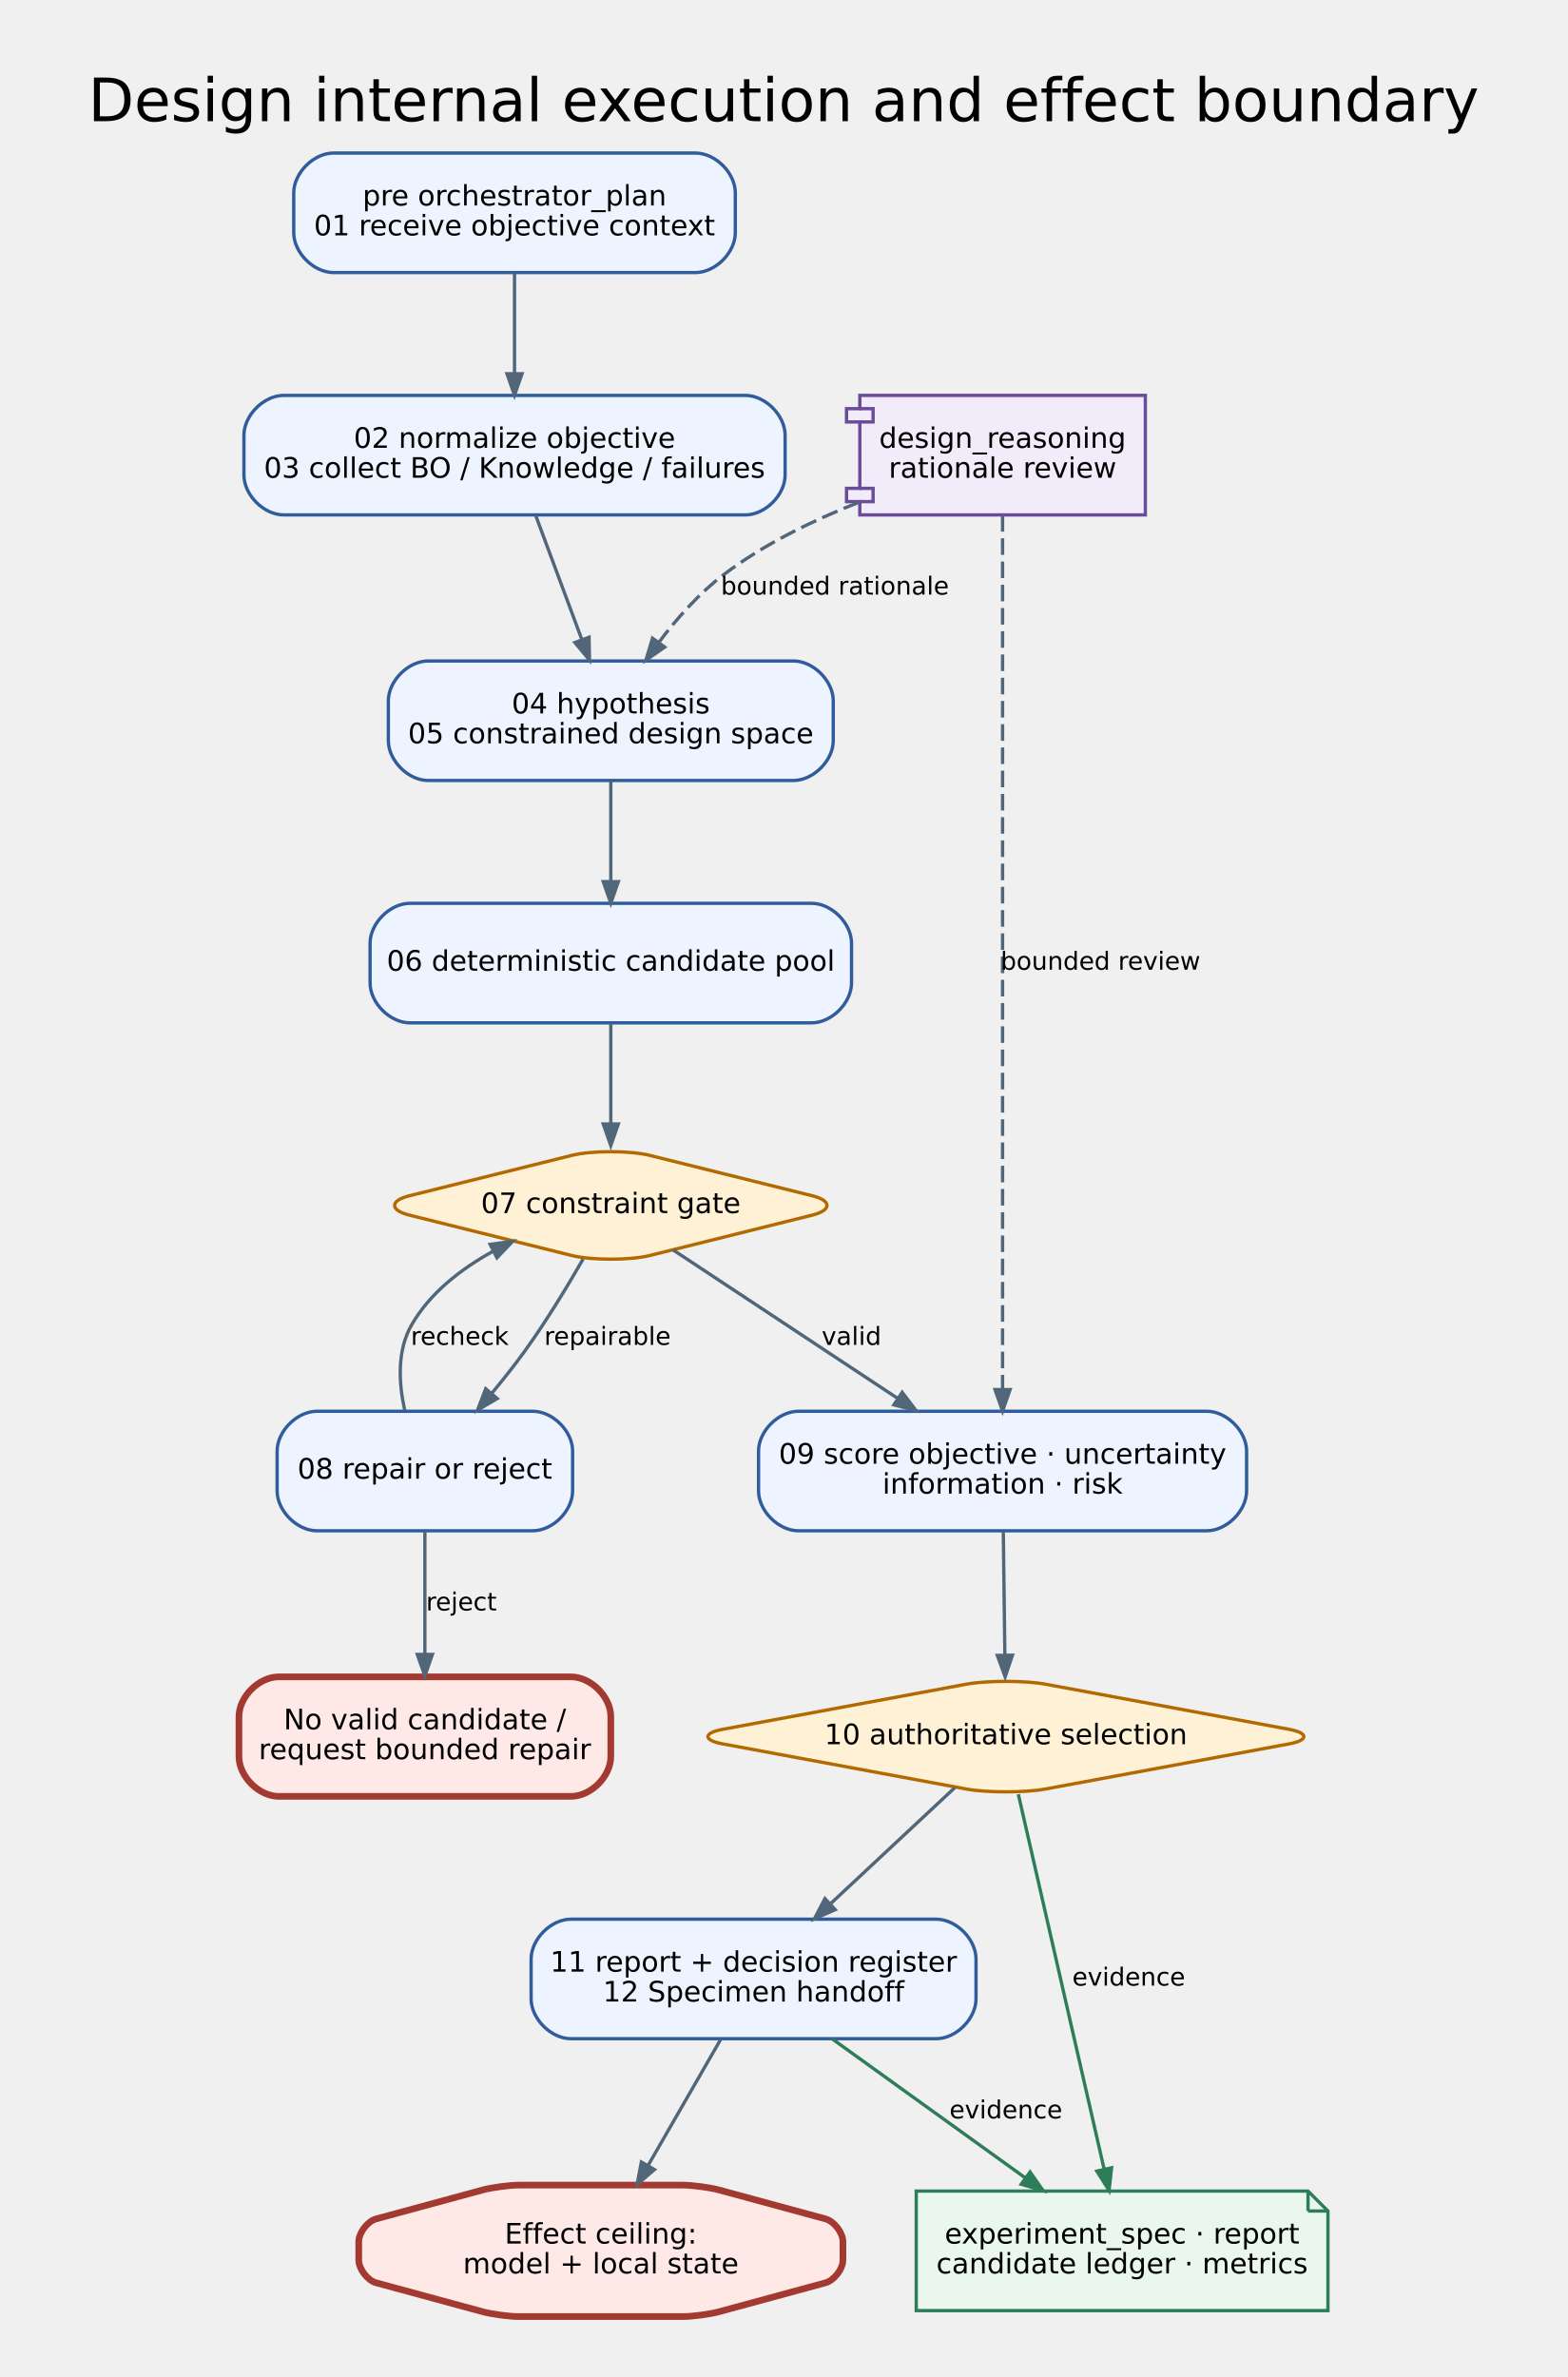
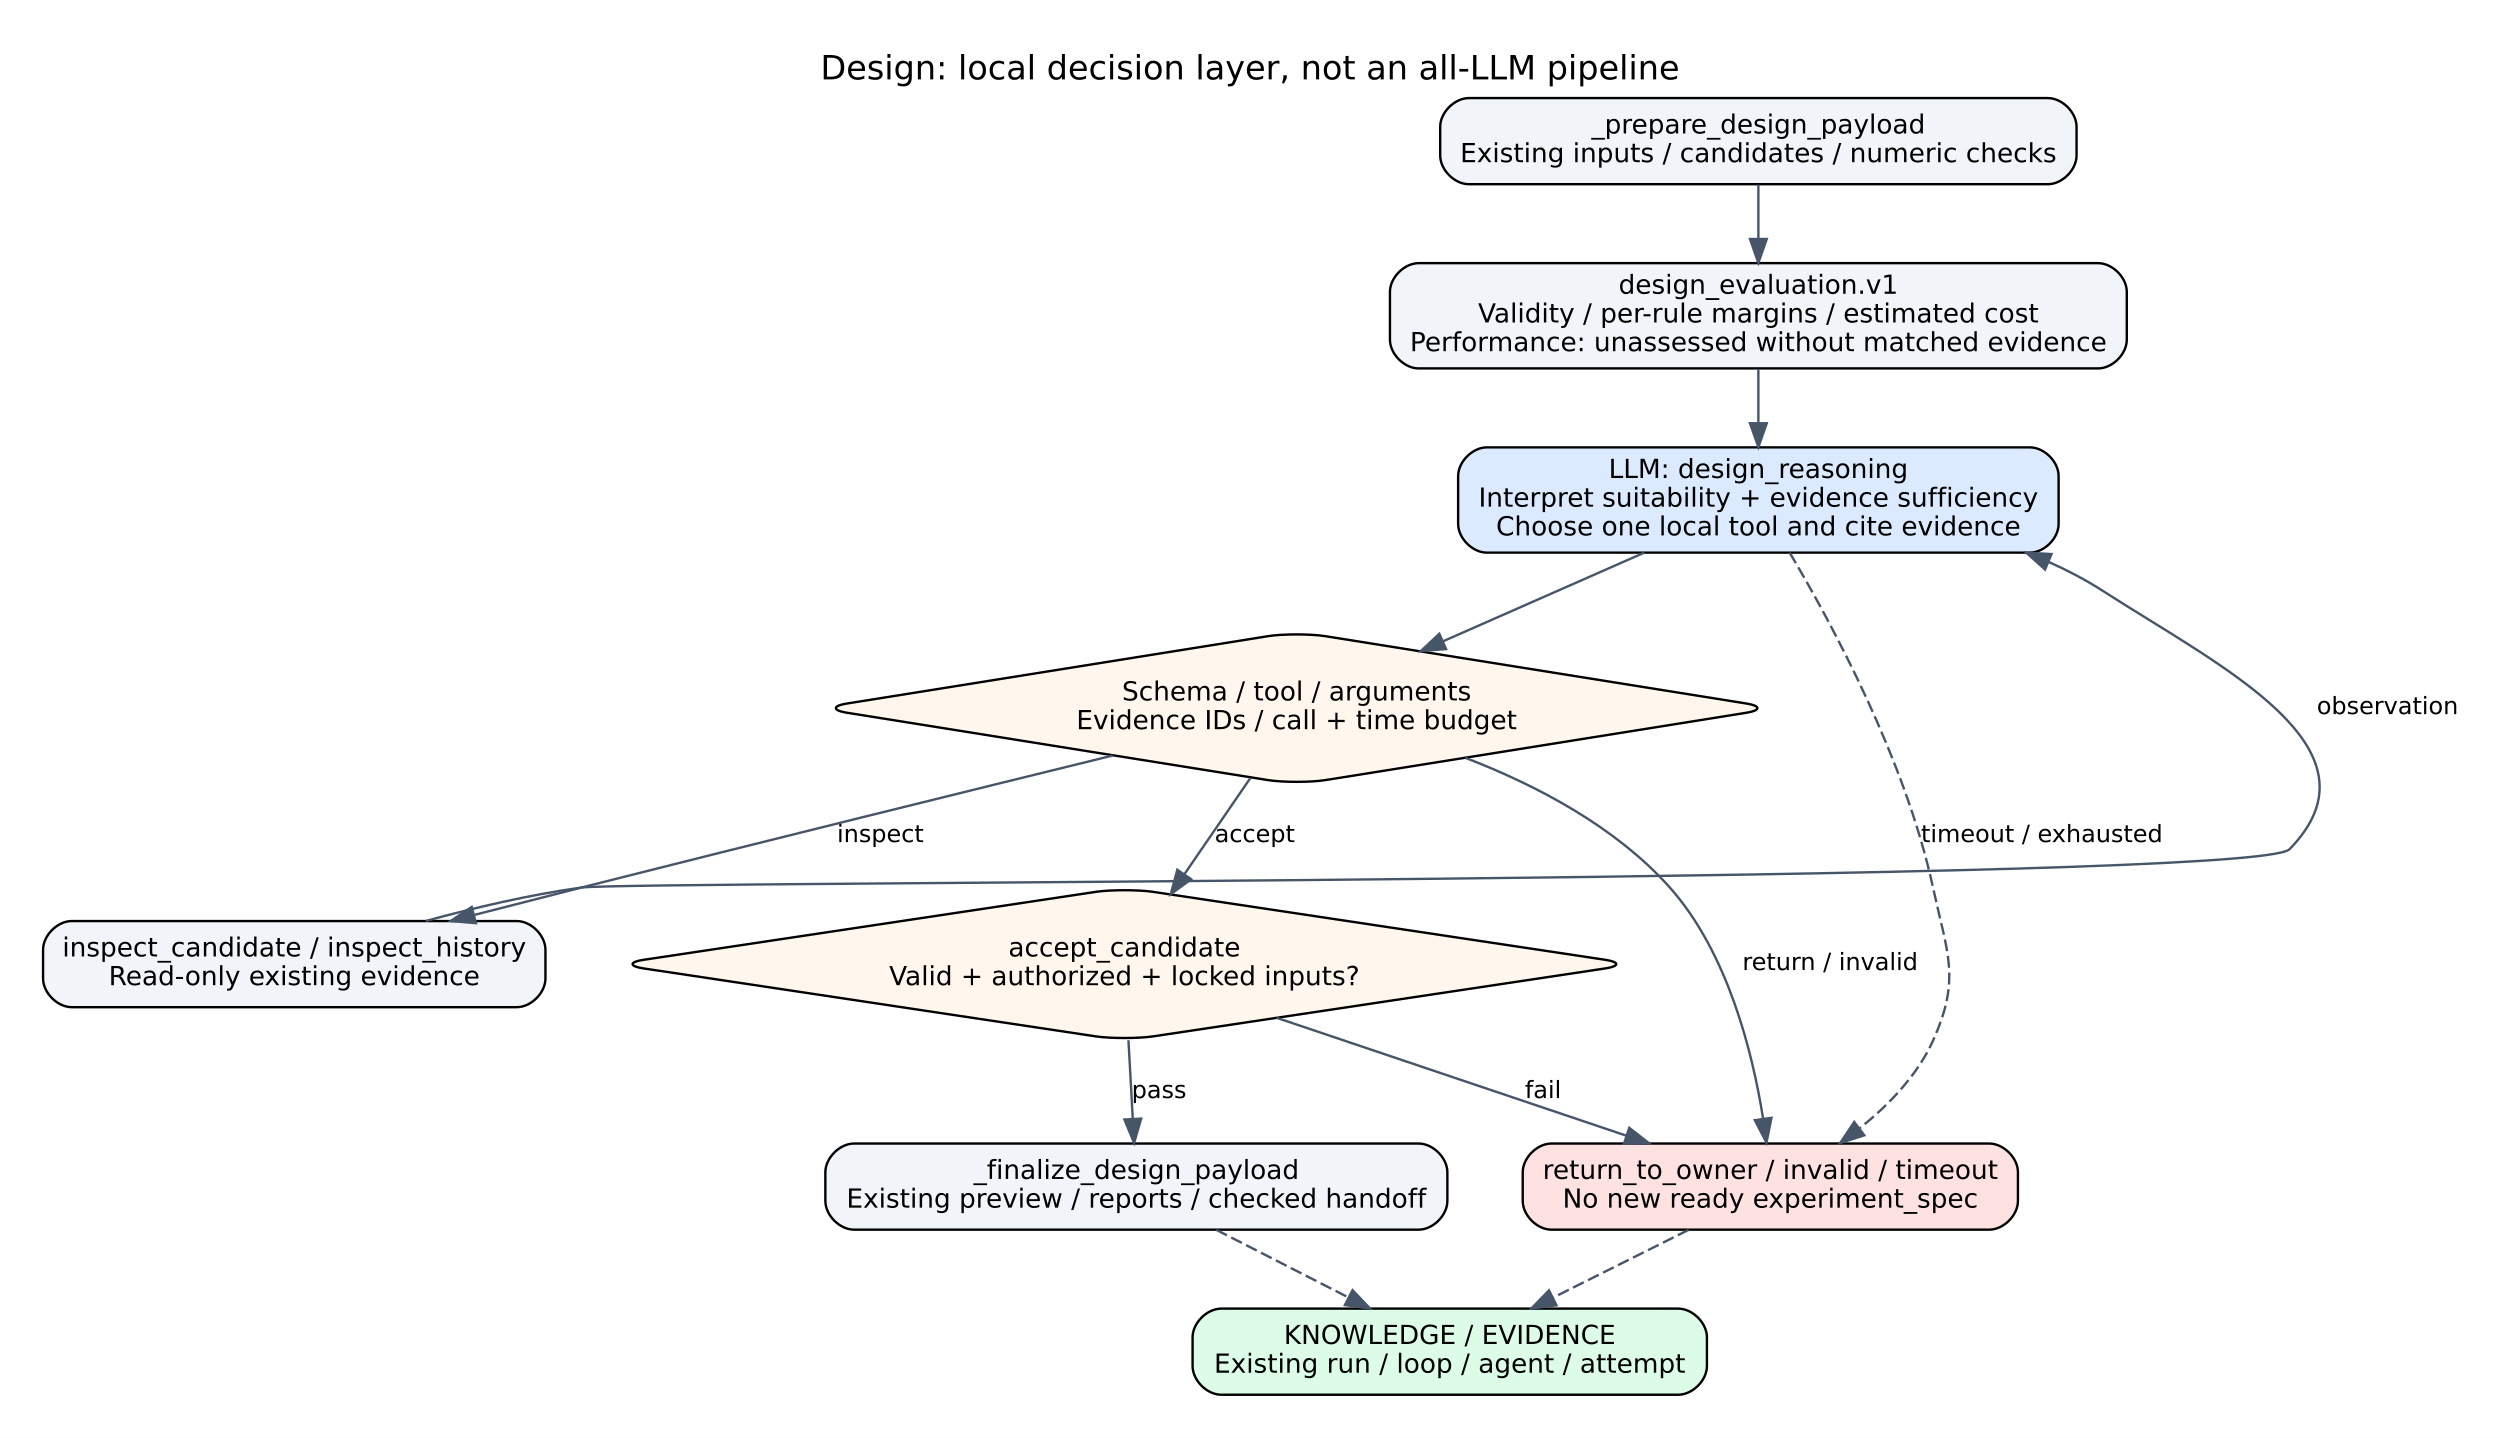
- <svg xmlns="http://www.w3.org/2000/svg" width="472pt" height="716pt" viewBox="0.00 0.00 472.00 715.80">
-   <g id="graph0" class="graph" transform="scale(1 1) rotate(0) translate(18 697.8)">
-     <text text-anchor="middle" x="218" y="-661.4" font-family="DejaVu Sans" font-size="18.00">Design internal execution and effect boundary</text>
+ <svg xmlns="http://www.w3.org/2000/svg" width="1045pt" height="601pt" viewBox="0.00 0.00 1045.00 601.00">
+   <g id="graph0" class="graph" transform="scale(1 1) rotate(0) translate(18 583)">
+     <polygon fill="white" stroke="transparent" points="-18,18 -18,-583 1027,-583 1027,18 -18,18" />
+     <text text-anchor="middle" x="504.5" y="-549.8" font-family="DejaVu Sans" font-size="14.00">Design: local decision layer, not an all-LLM pipeline</text>
    <g id="node1" class="node">
-       <path fill="#eef4ff" stroke="#315c9b" d="M191.47,-651.8C191.47,-651.8 82.47,-651.8 82.47,-651.8 76.47,-651.8 70.47,-645.8 70.47,-639.8 70.47,-639.8 70.47,-627.8 70.47,-627.8 70.47,-621.8 76.47,-615.8 82.47,-615.8 82.47,-615.8 191.47,-615.8 191.47,-615.8 197.47,-615.8 203.47,-621.8 203.47,-627.8 203.47,-627.8 203.47,-639.8 203.47,-639.8 203.47,-645.8 197.47,-651.8 191.47,-651.8" />
-       <text text-anchor="middle" x="136.97" y="-636" font-family="DejaVu Sans" font-size="8.50">pre orchestrator_plan</text>
-       <text text-anchor="middle" x="136.97" y="-627" font-family="DejaVu Sans" font-size="8.50">01 receive objective context</text>
+       <path fill="#f1f5f9" stroke="black" d="M838,-542C838,-542 596,-542 596,-542 590,-542 584,-536 584,-530 584,-530 584,-518 584,-518 584,-512 590,-506 596,-506 596,-506 838,-506 838,-506 844,-506 850,-512 850,-518 850,-518 850,-530 850,-530 850,-536 844,-542 838,-542" />
+       <text text-anchor="middle" x="717" y="-527.2" font-family="DejaVu Sans" font-size="11.00">_prepare_design_payload</text>
+       <text text-anchor="middle" x="717" y="-515.2" font-family="DejaVu Sans" font-size="11.00">Existing inputs / candidates / numeric checks</text>
    </g>
    <g id="node2" class="node">
-       <path fill="#eef4ff" stroke="#315c9b" d="M206.47,-578.8C206.47,-578.8 67.47,-578.8 67.47,-578.8 61.47,-578.8 55.47,-572.8 55.47,-566.8 55.47,-566.8 55.47,-554.8 55.47,-554.8 55.47,-548.8 61.47,-542.8 67.47,-542.8 67.47,-542.8 206.47,-542.8 206.47,-542.8 212.47,-542.8 218.47,-548.8 218.47,-554.8 218.47,-554.8 218.47,-566.8 218.47,-566.8 218.47,-572.8 212.47,-578.8 206.47,-578.8" />
-       <text text-anchor="middle" x="136.97" y="-563" font-family="DejaVu Sans" font-size="8.50">02 normalize objective</text>
-       <text text-anchor="middle" x="136.97" y="-554" font-family="DejaVu Sans" font-size="8.50">03 collect BO / Knowledge / failures</text>
+       <path fill="#f1f5f9" stroke="black" d="M859,-473C859,-473 575,-473 575,-473 569,-473 563,-467 563,-461 563,-461 563,-441 563,-441 563,-435 569,-429 575,-429 575,-429 859,-429 859,-429 865,-429 871,-435 871,-441 871,-441 871,-461 871,-461 871,-467 865,-473 859,-473" />
+       <text text-anchor="middle" x="717" y="-460.2" font-family="DejaVu Sans" font-size="11.00">design_evaluation.v1</text>
+       <text text-anchor="middle" x="717" y="-448.2" font-family="DejaVu Sans" font-size="11.00">Validity / per-rule margins / estimated cost</text>
+       <text text-anchor="middle" x="717" y="-436.2" font-family="DejaVu Sans" font-size="11.00">Performance: unassessed without matched evidence</text>
    </g>
    <g id="edge1" class="edge">
-       <path fill="none" stroke="#52667a" d="M136.97,-615.61C136.97,-606.54 136.97,-595.28 136.97,-585.4" />
-       <polygon fill="#52667a" stroke="#52667a" points="139.24,-585.33 136.97,-578.83 134.69,-585.33 139.24,-585.33" />
+       <path fill="none" stroke="#475569" d="M717,-505.81C717,-499.04 717,-491.05 717,-483.32" />
+       <polygon fill="#475569" stroke="#475569" points="720.5,-483.09 717,-473.09 713.5,-483.09 720.5,-483.09" />
    </g>
    <g id="node3" class="node">
-       <path fill="#eef4ff" stroke="#315c9b" d="M220.97,-498.8C220.97,-498.8 110.97,-498.8 110.97,-498.8 104.97,-498.8 98.97,-492.8 98.97,-486.8 98.97,-486.8 98.97,-474.8 98.97,-474.8 98.97,-468.8 104.97,-462.8 110.97,-462.8 110.97,-462.8 220.97,-462.8 220.97,-462.8 226.97,-462.8 232.97,-468.8 232.97,-474.8 232.97,-474.8 232.97,-486.8 232.97,-486.8 232.97,-492.8 226.97,-498.8 220.97,-498.8" />
-       <text text-anchor="middle" x="165.97" y="-483" font-family="DejaVu Sans" font-size="8.50">04 hypothesis</text>
-       <text text-anchor="middle" x="165.97" y="-474" font-family="DejaVu Sans" font-size="8.50">05 constrained design space</text>
+       <path fill="#dbeafe" stroke="black" d="M830.5,-396C830.5,-396 603.5,-396 603.5,-396 597.5,-396 591.5,-390 591.5,-384 591.5,-384 591.5,-364 591.5,-364 591.5,-358 597.5,-352 603.5,-352 603.5,-352 830.5,-352 830.5,-352 836.5,-352 842.5,-358 842.5,-364 842.5,-364 842.5,-384 842.5,-384 842.5,-390 836.5,-396 830.5,-396" />
+       <text text-anchor="middle" x="717" y="-383.2" font-family="DejaVu Sans" font-size="11.00">LLM: design_reasoning</text>
+       <text text-anchor="middle" x="717" y="-371.2" font-family="DejaVu Sans" font-size="11.00">Interpret suitability + evidence sufficiency</text>
+       <text text-anchor="middle" x="717" y="-359.2" font-family="DejaVu Sans" font-size="11.00">Choose one local tool and cite evidence</text>
    </g>
    <g id="edge2" class="edge">
-       <path fill="none" stroke="#52667a" d="M143.4,-542.49C147.46,-531.58 152.75,-517.36 157.19,-505.42" />
-       <polygon fill="#52667a" stroke="#52667a" points="159.42,-505.95 159.55,-499.06 155.15,-504.36 159.42,-505.95" />
+       <path fill="none" stroke="#475569" d="M717,-428.71C717,-421.68 717,-413.72 717,-406.11" />
+       <polygon fill="#475569" stroke="#475569" points="720.5,-406.08 717,-396.09 713.5,-406.09 720.5,-406.08" />
    </g>
    <g id="node4" class="node">
-       <path fill="#eef4ff" stroke="#315c9b" d="M226.47,-425.8C226.47,-425.8 105.47,-425.8 105.47,-425.8 99.47,-425.8 93.47,-419.8 93.47,-413.8 93.47,-413.8 93.47,-401.8 93.47,-401.8 93.47,-395.8 99.47,-389.8 105.47,-389.8 105.47,-389.8 226.47,-389.8 226.47,-389.8 232.47,-389.8 238.47,-395.8 238.47,-401.8 238.47,-401.8 238.47,-413.8 238.47,-413.8 238.47,-419.8 232.47,-425.8 226.47,-425.8" />
-       <text text-anchor="middle" x="165.97" y="-405.5" font-family="DejaVu Sans" font-size="8.50">06 deterministic candidate pool</text>
+       <path fill="#fff7ed" stroke="black" d="M512.15,-317.1C512.15,-317.1 335.85,-288.9 335.85,-288.9 329.92,-287.95 329.92,-286.05 335.85,-285.1 335.85,-285.1 512.15,-256.9 512.15,-256.9 518.08,-255.95 529.92,-255.95 535.85,-256.9 535.85,-256.9 712.15,-285.1 712.15,-285.1 718.08,-286.05 718.08,-287.95 712.15,-288.9 712.15,-288.9 535.85,-317.1 535.85,-317.1 529.92,-318.05 518.08,-318.05 512.15,-317.1" />
+       <text text-anchor="middle" x="524" y="-290.2" font-family="DejaVu Sans" font-size="11.00">Schema / tool / arguments</text>
+       <text text-anchor="middle" x="524" y="-278.2" font-family="DejaVu Sans" font-size="11.00">Evidence IDs / call + time budget</text>
    </g>
    <g id="edge3" class="edge">
-       <path fill="none" stroke="#52667a" d="M165.97,-462.61C165.97,-453.54 165.97,-442.28 165.97,-432.4" />
-       <polygon fill="#52667a" stroke="#52667a" points="168.24,-432.33 165.97,-425.83 163.69,-432.33 168.24,-432.33" />
+       <path fill="none" stroke="#475569" d="M669.29,-351.99C643.93,-340.82 612.46,-326.96 585.31,-315" />
+       <polygon fill="#475569" stroke="#475569" points="586.46,-311.68 575.9,-310.86 583.64,-318.09 586.46,-311.68" />
+     </g>
+     <g id="node8" class="node">
+       <path fill="#fee2e2" stroke="black" d="M813.5,-105C813.5,-105 630.5,-105 630.5,-105 624.5,-105 618.5,-99 618.5,-93 618.5,-93 618.5,-81 618.5,-81 618.5,-75 624.5,-69 630.5,-69 630.5,-69 813.5,-69 813.5,-69 819.5,-69 825.5,-75 825.5,-81 825.5,-81 825.5,-93 825.5,-93 825.5,-99 819.5,-105 813.5,-105" />
+       <text text-anchor="middle" x="722" y="-90.2" font-family="DejaVu Sans" font-size="11.00">return_to_owner / invalid / timeout</text>
+       <text text-anchor="middle" x="722" y="-78.2" font-family="DejaVu Sans" font-size="11.00">No new ready experiment_spec</text>
+     </g>
+     <g id="edge10" class="edge">
+       <path fill="none" stroke="#475569" stroke-dasharray="5,2" d="M730.14,-351.89C747.85,-322.06 778.49,-265.25 790,-212 796.01,-184.2 801.7,-173.93 790,-148 783.48,-133.54 771.55,-121.17 759.49,-111.48" />
+       <polygon fill="#475569" stroke="#475569" points="761.28,-108.44 751.19,-105.21 757.06,-114.03 761.28,-108.44" />
+       <text text-anchor="middle" x="835.5" y="-231" font-family="DejaVu Sans" font-size="10.00">timeout / exhausted</text>
    </g>
    <g id="node5" class="node">
-       <path fill="#fff1d6" stroke="#b26a00" d="M154.32,-349.9C154.32,-349.9 105.22,-337.69 105.22,-337.69 99.4,-336.25 99.4,-333.35 105.22,-331.9 105.22,-331.9 154.32,-319.69 154.32,-319.69 160.15,-318.25 171.79,-318.25 177.61,-319.69 177.61,-319.69 226.72,-331.9 226.72,-331.9 232.54,-333.35 232.54,-336.25 226.72,-337.69 226.72,-337.69 177.61,-349.9 177.61,-349.9 171.79,-351.35 160.15,-351.35 154.32,-349.9" />
-       <text text-anchor="middle" x="165.97" y="-332.5" font-family="DejaVu Sans" font-size="8.50">07 constraint gate</text>
+       <path fill="#f1f5f9" stroke="black" d="M198,-198C198,-198 12,-198 12,-198 6,-198 0,-192 0,-186 0,-186 0,-174 0,-174 0,-168 6,-162 12,-162 12,-162 198,-162 198,-162 204,-162 210,-168 210,-174 210,-174 210,-186 210,-186 210,-192 204,-198 198,-198" />
+       <text text-anchor="middle" x="105" y="-183.2" font-family="DejaVu Sans" font-size="11.00">inspect_candidate / inspect_history</text>
+       <text text-anchor="middle" x="105" y="-171.2" font-family="DejaVu Sans" font-size="11.00">Read-only existing evidence</text>
    </g>
    <g id="edge4" class="edge">
-       <path fill="none" stroke="#52667a" d="M165.97,-389.61C165.97,-380.54 165.97,-369.28 165.97,-359.4" />
-       <polygon fill="#52667a" stroke="#52667a" points="168.24,-359.33 165.97,-352.83 163.69,-359.33 168.24,-359.33" />
+       <path fill="none" stroke="#475569" d="M447.13,-267.2C386.71,-252.37 300.43,-231.08 225,-212 210.59,-208.36 195.23,-204.42 180.47,-200.62" />
+       <polygon fill="#475569" stroke="#475569" points="180.92,-197.12 170.36,-198.01 179.17,-203.9 180.92,-197.12" />
+       <text text-anchor="middle" x="350" y="-231" font-family="DejaVu Sans" font-size="10.00">inspect</text>
    </g>
    <g id="node6" class="node">
-       <path fill="#eef4ff" stroke="#315c9b" d="M142.47,-272.8C142.47,-272.8 77.47,-272.8 77.47,-272.8 71.47,-272.8 65.47,-266.8 65.47,-260.8 65.47,-260.8 65.47,-248.8 65.47,-248.8 65.47,-242.8 71.47,-236.8 77.47,-236.8 77.47,-236.8 142.47,-236.8 142.47,-236.8 148.47,-236.8 154.47,-242.8 154.47,-248.8 154.47,-248.8 154.47,-260.8 154.47,-260.8 154.47,-266.8 148.47,-272.8 142.47,-272.8" />
-       <text text-anchor="middle" x="109.97" y="-252.5" font-family="DejaVu Sans" font-size="8.50">08 repair or reject</text>
+       <path fill="#fff7ed" stroke="black" d="M440.13,-210.22C440.13,-210.22 250.87,-181.78 250.87,-181.78 244.93,-180.89 244.93,-179.11 250.87,-178.22 250.87,-178.22 440.13,-149.78 440.13,-149.78 446.07,-148.89 457.93,-148.89 463.87,-149.78 463.87,-149.78 653.13,-178.22 653.13,-178.22 659.07,-179.11 659.07,-180.89 653.13,-181.78 653.13,-181.78 463.87,-210.22 463.87,-210.22 457.93,-211.11 446.07,-211.11 440.13,-210.22" />
+       <text text-anchor="middle" x="452" y="-183.2" font-family="DejaVu Sans" font-size="11.00">accept_candidate</text>
+       <text text-anchor="middle" x="452" y="-171.2" font-family="DejaVu Sans" font-size="11.00">Valid + authorized + locked inputs?</text>
    </g>
    <g id="edge6" class="edge">
-       <path fill="none" stroke="#52667a" d="M157.65,-318.69C152.81,-310.26 146.41,-299.71 139.97,-290.8 136.93,-286.6 133.52,-282.29 130.11,-278.2" />
-       <polygon fill="#52667a" stroke="#52667a" points="131.76,-276.63 125.82,-273.14 128.29,-279.57 131.76,-276.63" />
-       <text text-anchor="middle" x="164.97" y="-292.8" font-family="DejaVu Sans" font-size="7.50">repairable</text>
+       <path fill="none" stroke="#475569" d="M504.71,-257.86C496.23,-245.5 486.17,-230.83 477.12,-217.64" />
+       <polygon fill="#475569" stroke="#475569" points="479.89,-215.48 471.35,-209.22 474.12,-219.44 479.89,-215.48" />
+       <text text-anchor="middle" x="506.5" y="-231" font-family="DejaVu Sans" font-size="10.00">accept</text>
+     </g>
+     <g id="edge9" class="edge">
+       <path fill="none" stroke="#475569" d="M594.57,-266.21C624.45,-254.69 657.48,-237.3 680,-212 704.28,-184.72 714.63,-142.84 718.97,-115.43" />
+       <polygon fill="#475569" stroke="#475569" points="722.46,-115.74 720.39,-105.35 715.53,-114.76 722.46,-115.74" />
+       <text text-anchor="middle" x="747" y="-177.5" font-family="DejaVu Sans" font-size="10.00">return / invalid</text>
+     </g>
+     <g id="edge5" class="edge">
+       <path fill="none" stroke="#475569" d="M160.03,-198.05C180.25,-203.56 203.47,-209.02 225,-212 244.65,-214.72 925.13,-213.82 939,-228 980.4,-270.33 910.77,-303.92 861,-336 853.9,-340.57 846.27,-344.58 838.36,-348.1" />
+       <polygon fill="#475569" stroke="#475569" points="836.84,-344.93 828.95,-352 839.52,-351.4 836.84,-344.93" />
+       <text text-anchor="middle" x="980" y="-284.5" font-family="DejaVu Sans" font-size="10.00">observation</text>
    </g>
    <g id="node7" class="node">
-       <path fill="#eef4ff" stroke="#315c9b" d="M345.47,-272.8C345.47,-272.8 222.47,-272.8 222.47,-272.8 216.47,-272.8 210.47,-266.8 210.47,-260.8 210.47,-260.8 210.47,-248.8 210.47,-248.8 210.47,-242.8 216.47,-236.8 222.47,-236.8 222.47,-236.8 345.47,-236.8 345.47,-236.8 351.47,-236.8 357.47,-242.8 357.47,-248.8 357.47,-248.8 357.47,-260.8 357.47,-260.8 357.47,-266.8 351.47,-272.8 345.47,-272.8" />
-       <text text-anchor="middle" x="283.97" y="-257" font-family="DejaVu Sans" font-size="8.50">09 score objective · uncertainty</text>
-       <text text-anchor="middle" x="283.97" y="-248" font-family="DejaVu Sans" font-size="8.50">information · risk</text>
-     </g>
-     <g id="edge5" class="edge">
-       <path fill="none" stroke="#52667a" d="M184.67,-321.44C202.8,-309.45 230.67,-291.03 252.27,-276.75" />
-       <polygon fill="#52667a" stroke="#52667a" points="253.73,-278.51 257.9,-273.03 251.22,-274.72 253.73,-278.51" />
-       <text text-anchor="middle" x="238.47" y="-292.8" font-family="DejaVu Sans" font-size="7.50">valid</text>
+       <path fill="#f1f5f9" stroke="black" d="M575,-105C575,-105 339,-105 339,-105 333,-105 327,-99 327,-93 327,-93 327,-81 327,-81 327,-75 333,-69 339,-69 339,-69 575,-69 575,-69 581,-69 587,-75 587,-81 587,-81 587,-93 587,-93 587,-99 581,-105 575,-105" />
+       <text text-anchor="middle" x="457" y="-90.2" font-family="DejaVu Sans" font-size="11.00">_finalize_design_payload</text>
+       <text text-anchor="middle" x="457" y="-78.2" font-family="DejaVu Sans" font-size="11.00">Existing preview / reports / checked handoff</text>
    </g>
    <g id="edge7" class="edge">
-       <path fill="none" stroke="#52667a" d="M103.89,-273.13C102.07,-281.39 101.56,-291.13 105.97,-298.8 111.49,-308.41 120.78,-315.63 130.42,-320.94" />
-       <polygon fill="#52667a" stroke="#52667a" points="129.62,-323.08 136.44,-324 131.68,-319.03 129.62,-323.08" />
-       <text text-anchor="middle" x="120.47" y="-292.8" font-family="DejaVu Sans" font-size="7.50">recheck</text>
-     </g>
-     <g id="node12" class="node">
-       <path fill="#ffe9e7" stroke="#a33a32" stroke-width="2" d="M153.97,-192.8C153.97,-192.8 65.97,-192.8 65.97,-192.8 59.97,-192.8 53.97,-186.8 53.97,-180.8 53.97,-180.8 53.97,-168.8 53.97,-168.8 53.97,-162.8 59.97,-156.8 65.97,-156.8 65.97,-156.8 153.97,-156.8 153.97,-156.8 159.97,-156.8 165.97,-162.8 165.97,-168.8 165.97,-168.8 165.97,-180.8 165.97,-180.8 165.97,-186.8 159.97,-192.8 153.97,-192.8" />
-       <text text-anchor="middle" x="109.97" y="-177" font-family="DejaVu Sans" font-size="8.50">No valid candidate /</text>
-       <text text-anchor="middle" x="109.97" y="-168" font-family="DejaVu Sans" font-size="8.50">request bounded repair</text>
+       <path fill="none" stroke="#475569" d="M453.69,-148.19C454.28,-137.55 454.93,-125.71 455.5,-115.37" />
+       <polygon fill="#475569" stroke="#475569" points="459,-115.42 456.05,-105.24 452.01,-115.04 459,-115.42" />
+       <text text-anchor="middle" x="466.5" y="-124" font-family="DejaVu Sans" font-size="10.00">pass</text>
    </g>
    <g id="edge8" class="edge">
-       <path fill="none" stroke="#52667a" d="M109.97,-236.49C109.97,-225.68 109.97,-211.62 109.97,-199.75" />
-       <polygon fill="#52667a" stroke="#52667a" points="112.24,-199.56 109.97,-193.06 107.69,-199.56 112.24,-199.56" />
-       <text text-anchor="middle" x="120.97" y="-212.8" font-family="DejaVu Sans" font-size="7.50">reject</text>
-     </g>
-     <g id="node8" class="node">
-       <path fill="#fff1d6" stroke="#b26a00" d="M273.17,-190.61C273.17,-190.61 199.64,-176.99 199.64,-176.99 193.74,-175.89 193.74,-173.71 199.64,-172.61 199.64,-172.61 273.17,-158.99 273.17,-158.99 279.07,-157.89 290.87,-157.89 296.77,-158.99 296.77,-158.99 370.3,-172.61 370.3,-172.61 376.2,-173.71 376.2,-175.89 370.3,-176.99 370.3,-176.99 296.77,-190.61 296.77,-190.61 290.87,-191.71 279.07,-191.71 273.17,-190.61" />
-       <text text-anchor="middle" x="284.97" y="-172.5" font-family="DejaVu Sans" font-size="8.50">10 authoritative selection</text>
-     </g>
-     <g id="edge9" class="edge">
-       <path fill="none" stroke="#52667a" d="M284.19,-236.49C284.33,-225.61 284.51,-211.43 284.66,-199.51" />
-       <polygon fill="#52667a" stroke="#52667a" points="286.94,-199.32 284.75,-192.79 282.39,-199.26 286.94,-199.32" />
+       <path fill="none" stroke="#475569" d="M515.64,-157.55C559.85,-142.65 618.39,-122.92 661.82,-108.28" />
+       <polygon fill="#475569" stroke="#475569" points="663.04,-111.56 671.4,-105.05 660.81,-104.93 663.04,-111.56" />
+       <text text-anchor="middle" x="627" y="-124" font-family="DejaVu Sans" font-size="10.00">fail</text>
    </g>
    <g id="node9" class="node">
-       <path fill="#eef4ff" stroke="#315c9b" d="M263.97,-119.8C263.97,-119.8 153.97,-119.8 153.97,-119.8 147.97,-119.8 141.97,-113.8 141.97,-107.8 141.97,-107.8 141.97,-95.8 141.97,-95.8 141.97,-89.8 147.97,-83.8 153.97,-83.8 153.97,-83.8 263.97,-83.8 263.97,-83.8 269.97,-83.8 275.97,-89.8 275.97,-95.8 275.97,-95.8 275.97,-107.8 275.97,-107.8 275.97,-113.8 269.97,-119.8 263.97,-119.8" />
-       <text text-anchor="middle" x="208.97" y="-104" font-family="DejaVu Sans" font-size="8.50">11 report + decision register</text>
-       <text text-anchor="middle" x="208.97" y="-95" font-family="DejaVu Sans" font-size="8.50">12 Specimen handoff</text>
-     </g>
-     <g id="edge10" class="edge">
-       <path fill="none" stroke="#52667a" d="M269.59,-159.43C258.89,-149.43 244.42,-135.92 232.3,-124.6" />
-       <polygon fill="#52667a" stroke="#52667a" points="233.57,-122.67 227.27,-119.9 230.47,-126 233.57,-122.67" />
-     </g>
-     <g id="node11" class="node">
-       <polygon fill="#e9f7ef" stroke="#2e7d59" points="375.97,-37.9 257.97,-37.9 257.97,-1.9 381.97,-1.9 381.97,-31.9 375.97,-37.9" />
-       <polyline fill="none" stroke="#2e7d59" points="375.97,-37.9 375.97,-31.9 " />
-       <polyline fill="none" stroke="#2e7d59" points="381.97,-31.9 375.97,-31.9 " />
-       <text text-anchor="middle" x="319.97" y="-22.1" font-family="DejaVu Sans" font-size="8.50">experiment_spec · report</text>
-       <text text-anchor="middle" x="319.97" y="-13.1" font-family="DejaVu Sans" font-size="8.50">candidate ledger · metrics</text>
-     </g>
-     <g id="edge14" class="edge">
-       <path fill="none" stroke="#2e7d59" d="M288.71,-157.44C294.91,-130.36 307.33,-76.13 314.5,-44.78" />
-       <polygon fill="#2e7d59" stroke="#2e7d59" points="316.8,-44.92 316.04,-38.08 312.37,-43.91 316.8,-44.92" />
-       <text text-anchor="middle" x="321.97" y="-99.8" font-family="DejaVu Sans" font-size="7.50">evidence</text>
-     </g>
-     <g id="edge15" class="edge">
-       <path fill="none" stroke="#2e7d59" d="M232.78,-83.66C249.75,-71.44 272.67,-54.94 290.75,-41.93" />
-       <polygon fill="#2e7d59" stroke="#2e7d59" points="292.25,-43.66 296.2,-38.01 289.59,-39.96 292.25,-43.66" />
-       <text text-anchor="middle" x="284.97" y="-59.8" font-family="DejaVu Sans" font-size="7.50">evidence</text>
-     </g>
-     <g id="node13" class="node">
-       <path fill="#ffe9e7" stroke="#a33a32" stroke-width="2" d="M235.89,-17.17C235.89,-17.17 235.89,-22.63 235.89,-22.63 235.89,-25.37 233.25,-28.82 230.61,-29.53 230.61,-29.53 198.45,-38.27 198.45,-38.27 195.81,-38.98 190.44,-39.7 187.71,-39.7 187.71,-39.7 138.23,-39.7 138.23,-39.7 135.5,-39.7 130.13,-38.98 127.49,-38.27 127.49,-38.27 95.32,-29.53 95.32,-29.53 92.69,-28.82 90.05,-25.37 90.05,-22.63 90.05,-22.63 90.05,-17.17 90.05,-17.17 90.05,-14.43 92.69,-10.98 95.32,-10.27 95.32,-10.27 127.49,-1.53 127.49,-1.53 130.13,-0.82 135.5,-0.1 138.23,-0.1 138.23,-0.1 187.71,-0.1 187.71,-0.1 190.44,-0.1 195.81,-0.82 198.45,-1.53 198.45,-1.53 230.61,-10.27 230.61,-10.27 233.25,-10.98 235.89,-14.43 235.89,-17.17" />
-       <text text-anchor="middle" x="162.97" y="-22.1" font-family="DejaVu Sans" font-size="8.50">Effect ceiling:</text>
-       <text text-anchor="middle" x="162.97" y="-13.1" font-family="DejaVu Sans" font-size="8.50">model + local state</text>
+       <path fill="#dcfce7" stroke="black" d="M683.5,-36C683.5,-36 492.5,-36 492.5,-36 486.5,-36 480.5,-30 480.5,-24 480.5,-24 480.5,-12 480.5,-12 480.5,-6 486.5,0 492.5,0 492.5,0 683.5,0 683.5,0 689.5,0 695.5,-6 695.5,-12 695.5,-12 695.5,-24 695.5,-24 695.5,-30 689.5,-36 683.5,-36" />
+       <text text-anchor="middle" x="588" y="-21.2" font-family="DejaVu Sans" font-size="11.00">KNOWLEDGE / EVIDENCE</text>
+       <text text-anchor="middle" x="588" y="-9.2" font-family="DejaVu Sans" font-size="11.00">Existing run / loop / agent / attempt</text>
    </g>
    <g id="edge11" class="edge">
-       <path fill="none" stroke="#52667a" d="M198.99,-83.46C192.63,-72.42 184.29,-57.94 177.24,-45.69" />
-       <polygon fill="#52667a" stroke="#52667a" points="179.11,-44.38 173.89,-39.88 175.17,-46.65 179.11,-44.38" />
-     </g>
-     <g id="node10" class="node">
-       <polygon fill="#f2ecfa" stroke="#6b4c9a" points="326.97,-578.8 240.97,-578.8 240.97,-574.8 236.97,-574.8 236.97,-570.8 240.97,-570.8 240.97,-550.8 236.97,-550.8 236.97,-546.8 240.97,-546.8 240.97,-542.8 326.97,-542.8 326.97,-578.8" />
-       <polyline fill="none" stroke="#6b4c9a" points="240.97,-574.8 244.97,-574.8 244.97,-570.8 240.97,-570.8 " />
-       <polyline fill="none" stroke="#6b4c9a" points="240.97,-550.8 244.97,-550.8 244.97,-546.8 240.97,-546.8 " />
-       <text text-anchor="middle" x="283.97" y="-563" font-family="DejaVu Sans" font-size="8.50">design_reasoning</text>
-       <text text-anchor="middle" x="283.97" y="-554" font-family="DejaVu Sans" font-size="8.50">rationale review</text>
+       <path fill="none" stroke="#475569" stroke-dasharray="5,2" d="M490.4,-68.92C507.18,-60.34 527.7,-49.84 545.59,-40.69" />
+       <polygon fill="#475569" stroke="#475569" points="547.36,-43.72 554.67,-36.05 544.17,-37.49 547.36,-43.72" />
    </g>
    <g id="edge12" class="edge">
-       <path fill="none" stroke="#52667a" stroke-dasharray="5,2" d="M240.71,-546.61C226.89,-541.17 212.06,-533.96 199.97,-524.8 192.59,-519.21 185.92,-511.67 180.47,-504.46" />
-       <polygon fill="#52667a" stroke="#52667a" points="182.21,-502.98 176.55,-499.05 178.52,-505.65 182.21,-502.98" />
-       <text text-anchor="middle" x="233.47" y="-518.8" font-family="DejaVu Sans" font-size="7.50">bounded rationale</text>
-     </g>
-     <g id="edge13" class="edge">
-       <path fill="none" stroke="#52667a" stroke-dasharray="5,2" d="M283.97,-542.76C283.97,-526.96 283.97,-502.79 283.97,-481.8 283.97,-481.8 283.97,-481.8 283.97,-333.8 283.97,-315.6 283.97,-295.01 283.97,-279.55" />
-       <polygon fill="#52667a" stroke="#52667a" points="286.24,-279.34 283.97,-272.84 281.69,-279.34 286.24,-279.34" />
-       <text text-anchor="middle" x="313.47" y="-405.8" font-family="DejaVu Sans" font-size="7.50">bounded review</text>
+       <path fill="none" stroke="#475569" stroke-dasharray="5,2" d="M687.84,-68.92C670.59,-60.3 649.49,-49.74 631.13,-40.57" />
+       <polygon fill="#475569" stroke="#475569" points="632.61,-37.39 622.1,-36.05 629.48,-43.65 632.61,-37.39" />
    </g>
  </g>
</svg>
